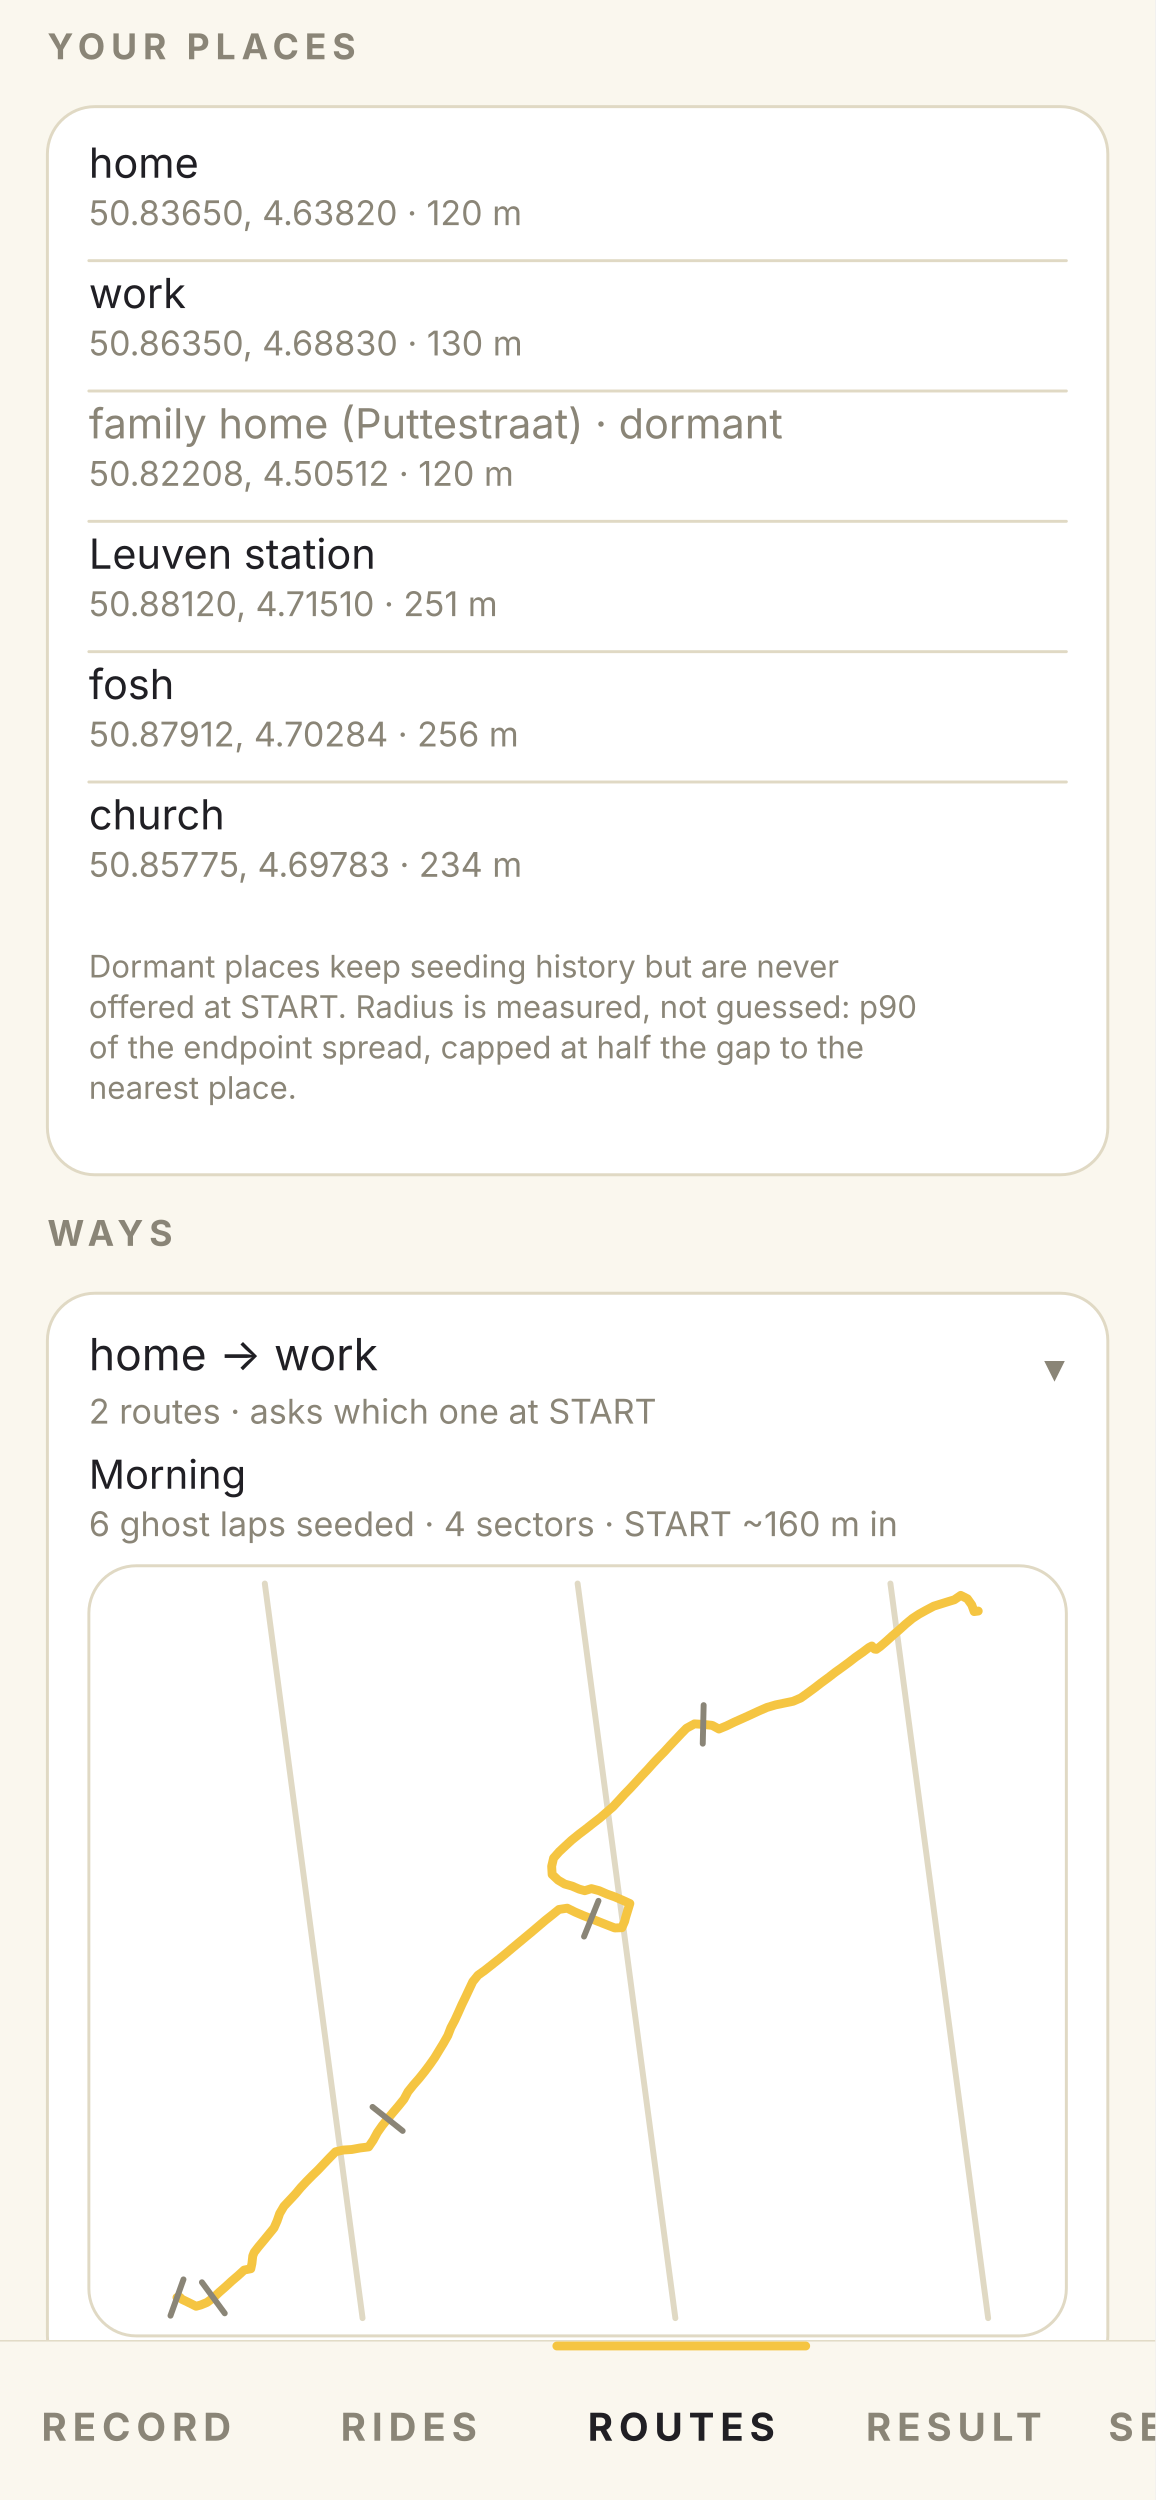
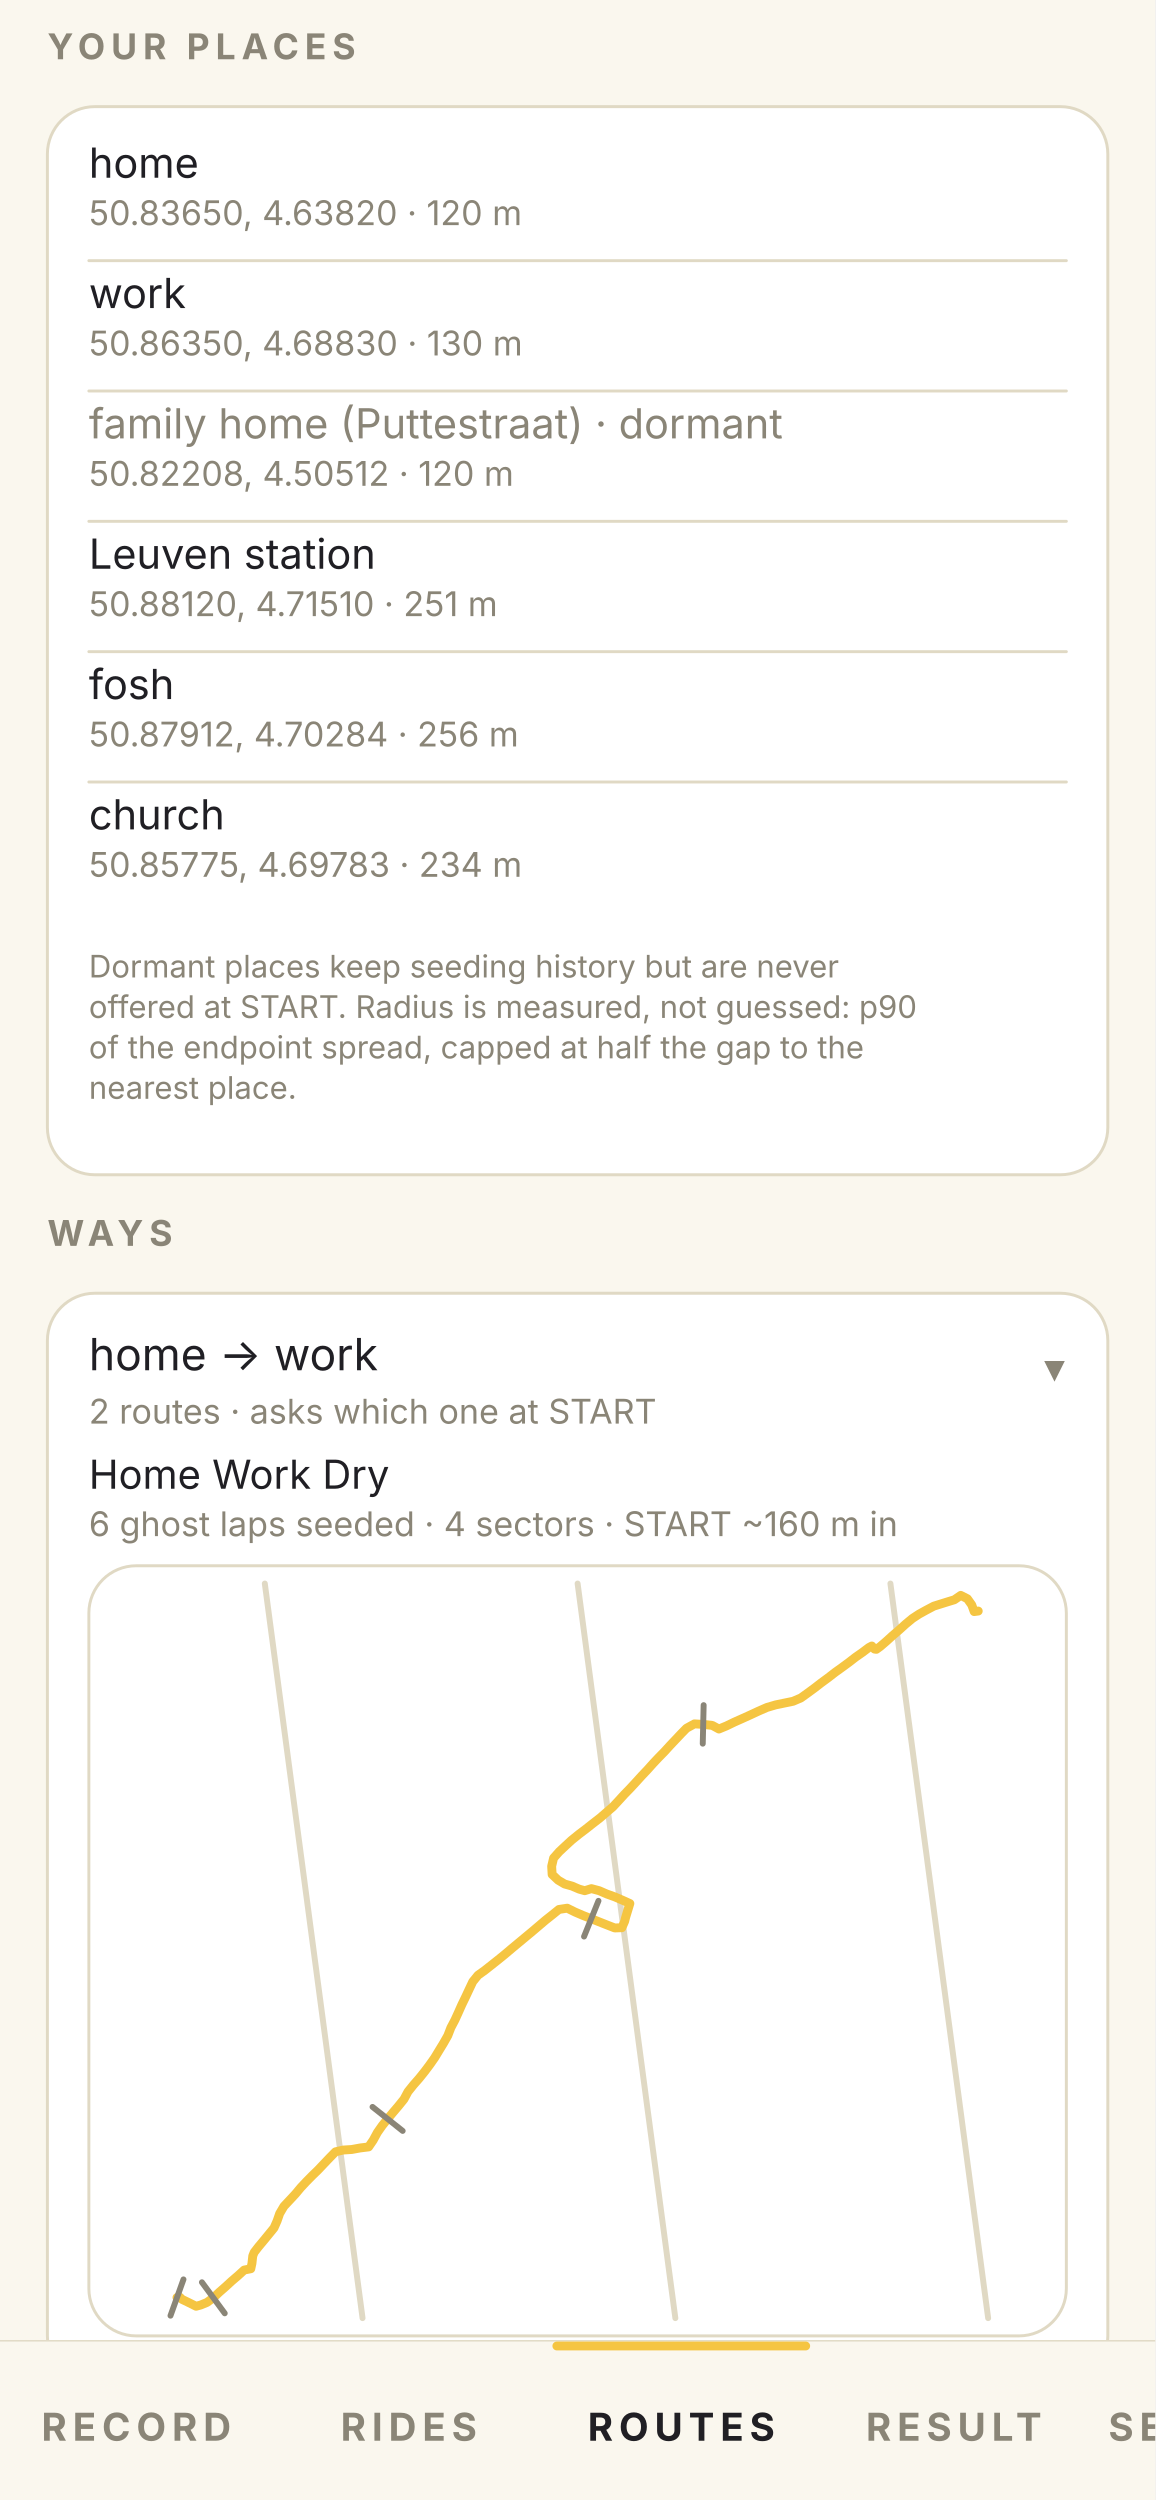
<svg xmlns="http://www.w3.org/2000/svg" viewBox="0 0 390 844" width="390" height="844">
  <defs>
    <clipPath id="tabbar_viewport_clip">
      <rect x="0" y="790" width="390" height="54" />
    </clipPath>
  </defs>
  <g id="bg">
    <rect id="bg_ground" x="0" y="0" width="390" height="844" fill="#FAF7EE" />
  </g>
  <g id="content">
    <rect id="content_way_card_bg" x="16" y="436.6" width="358" height="368" fill="#FFFFFF" stroke="#E0D9C4" stroke-width="1" rx="16" />
    <rect id="content_places_card_bg" x="16" y="36" width="358" height="360.6" fill="#FFFFFF" stroke="#E0D9C4" stroke-width="1" rx="16" />
    <text id="content_places_heading" x="16" y="20" font-family="Inter, 'Segoe UI', system-ui, sans-serif" font-size="12" font-weight="700" fill="#8A8577" text-anchor="start" letter-spacing="2" style="text-transform:uppercase">YOUR PLACES</text>
    <text id="content_places_row_1_label" x="30" y="60" font-family="Inter, 'Segoe UI', system-ui, sans-serif" font-size="14" font-weight="400" fill="#201F24" text-anchor="start">home</text>
    <text id="content_places_row_1_sub" x="30" y="76" font-family="Inter, 'Segoe UI', system-ui, sans-serif" font-size="11.5" font-weight="400" fill="#8A8577" text-anchor="start">50.83650, 4.63820 · 120 m</text>
    <line id="content_places_row_1_divider" x1="30" y1="88" x2="360" y2="88" stroke="#E0D9C4" stroke-width="1" stroke-linecap="round" />
    <text id="content_places_row_2_label" x="30" y="104" font-family="Inter, 'Segoe UI', system-ui, sans-serif" font-size="14" font-weight="400" fill="#201F24" text-anchor="start">work</text>
    <text id="content_places_row_2_sub" x="30" y="120" font-family="Inter, 'Segoe UI', system-ui, sans-serif" font-size="11.5" font-weight="400" fill="#8A8577" text-anchor="start">50.86350, 4.68830 · 130 m</text>
    <line id="content_places_row_2_divider" x1="30" y1="132" x2="360" y2="132" stroke="#E0D9C4" stroke-width="1" stroke-linecap="round" />
    <text id="content_places_row_3_label" x="30" y="148" font-family="Inter, 'Segoe UI', system-ui, sans-serif" font-size="14" font-weight="400" fill="#8A8577" text-anchor="start">family home (Puttestraat)  ·  dormant</text>
    <text id="content_places_row_3_sub" x="30" y="164" font-family="Inter, 'Segoe UI', system-ui, sans-serif" font-size="11.5" font-weight="400" fill="#8A8577" text-anchor="start">50.82208, 4.50512 · 120 m</text>
    <line id="content_places_row_3_divider" x1="30" y1="176" x2="360" y2="176" stroke="#E0D9C4" stroke-width="1" stroke-linecap="round" />
    <text id="content_places_row_4_label" x="30" y="192" font-family="Inter, 'Segoe UI', system-ui, sans-serif" font-size="14" font-weight="400" fill="#201F24" text-anchor="start">Leuven station</text>
    <text id="content_places_row_4_sub" x="30" y="208" font-family="Inter, 'Segoe UI', system-ui, sans-serif" font-size="11.5" font-weight="400" fill="#8A8577" text-anchor="start">50.88120, 4.71510 · 251 m</text>
    <line id="content_places_row_4_divider" x1="30" y1="220" x2="360" y2="220" stroke="#E0D9C4" stroke-width="1" stroke-linecap="round" />
    <text id="content_places_row_5_label" x="30" y="236" font-family="Inter, 'Segoe UI', system-ui, sans-serif" font-size="14" font-weight="400" fill="#201F24" text-anchor="start">fosh</text>
    <text id="content_places_row_5_sub" x="30" y="252" font-family="Inter, 'Segoe UI', system-ui, sans-serif" font-size="11.5" font-weight="400" fill="#8A8577" text-anchor="start">50.87912, 4.70284 · 256 m</text>
    <line id="content_places_row_5_divider" x1="30" y1="264" x2="360" y2="264" stroke="#E0D9C4" stroke-width="1" stroke-linecap="round" />
    <text id="content_places_row_6_label" x="30" y="280" font-family="Inter, 'Segoe UI', system-ui, sans-serif" font-size="14" font-weight="400" fill="#201F24" text-anchor="start">church</text>
    <text id="content_places_row_6_sub" x="30" y="296" font-family="Inter, 'Segoe UI', system-ui, sans-serif" font-size="11.5" font-weight="400" fill="#8A8577" text-anchor="start">50.85775, 4.69783 · 234 m</text>
    <text id="content_places_footnote_l1" x="30" y="330" font-family="Inter, 'Segoe UI', system-ui, sans-serif" font-size="10.5" font-weight="400" fill="#8A8577" text-anchor="start">Dormant places keep seeding history but are never</text>
    <text id="content_places_footnote_l2" x="30" y="343.65" font-family="Inter, 'Segoe UI', system-ui, sans-serif" font-size="10.5" font-weight="400" fill="#8A8577" text-anchor="start">offered at START. Radius is measured, not guessed: p90</text>
    <text id="content_places_footnote_l3" x="30" y="357.3" font-family="Inter, 'Segoe UI', system-ui, sans-serif" font-size="10.5" font-weight="400" fill="#8A8577" text-anchor="start">of the endpoint spread, capped at half the gap to the</text>
    <text id="content_places_footnote_l4" x="30" y="370.95" font-family="Inter, 'Segoe UI', system-ui, sans-serif" font-size="10.5" font-weight="400" fill="#8A8577" text-anchor="start">nearest place.</text>
    <text id="content_ways_heading" x="16" y="420.6" font-family="Inter, 'Segoe UI', system-ui, sans-serif" font-size="12" font-weight="700" fill="#8A8577" text-anchor="start" letter-spacing="2" style="text-transform:uppercase">WAYS</text>
    <text id="content_way_header_label" x="30" y="462.6" font-family="Inter, 'Segoe UI', system-ui, sans-serif" font-size="15" font-weight="400" fill="#201F24" text-anchor="start">home → work</text>
    <text id="content_way_header_sub" x="30" y="480.6" font-family="Inter, 'Segoe UI', system-ui, sans-serif" font-size="11.5" font-weight="400" fill="#8A8577" text-anchor="start">2 routes · asks which one at START</text>
    <text id="content_way_chevron" x="356" y="466.6" font-family="Inter, 'Segoe UI', system-ui, sans-serif" font-size="14" font-weight="400" fill="#8A8577" text-anchor="middle">▾</text>
-     <text id="content_route_entry_label" x="30" y="502.6" font-family="Inter, 'Segoe UI', system-ui, sans-serif" font-size="13.5" font-weight="400" fill="#201F24" text-anchor="start">Morning</text>
+     <text id="content_route_entry_label" x="30" y="502.6" font-family="Inter, 'Segoe UI', system-ui, sans-serif" font-size="13.5" font-weight="400" fill="#201F24" text-anchor="start">Home Work Dry</text>
    <text id="content_route_entry_sub" x="30" y="518.6" font-family="Inter, 'Segoe UI', system-ui, sans-serif" font-size="11.5" font-weight="400" fill="#8A8577" text-anchor="start">6 ghost laps seeded · 4 sectors · START ~160 m in</text>
    <g id="content_route_map">
      <rect id="content_route_map_ground" x="30" y="528.6" width="330" height="260" fill="#FFFFFF" stroke="#E0D9C4" stroke-width="1" rx="16" />
      <line id="content_route_map_street_1" x1="89.4" y1="534.6" x2="122.4" y2="782.6" stroke="#E0D9C4" stroke-width="2" stroke-linecap="round" />
      <line id="content_route_map_street_2" x1="195" y1="534.6" x2="228" y2="782.6" stroke="#E0D9C4" stroke-width="2" stroke-linecap="round" />
      <line id="content_route_map_street_3" x1="300.6" y1="534.6" x2="333.6" y2="782.6" stroke="#E0D9C4" stroke-width="2" stroke-linecap="round" />
      <path id="content_route_map_route_line" d="M59.75 775.65 L60.73 775.56 L61.45 776.26 L63.42 777.21 L66.21 778.6 L67.75 778.17 L69.88 777.3 L72.02 775.74 L74.05 773.83 L76.13 772.01 L78.21 770.1 L80.35 768.27 L82.43 766.37 L84.67 765.93 L85.06 764.11 L85.33 761.59 L85.82 760.38 L87.3 758.47 L89.11 756.3 L90.75 754.3 L92.51 752.14 L93.55 749.79 L94.42 747.28 L95.85 744.85 L97.88 742.68 L99.74 740.68 L101.55 738.51 L103.41 736.52 L105.38 734.52 L107.35 732.61 L109.32 730.53 L111.3 728.45 L113.27 726.45 L115.9 725.85 L118.75 725.67 L121.59 725.15 L124.44 724.8 L125.98 722.55 L127.4 719.94 L129.04 717.6 L130.85 715.35 L132.66 713.18 L134.58 710.92 L136.39 708.67 L137.75 706.15 L139.56 703.89 L141.53 701.64 L143.34 699.38 L145.04 697.12 L146.74 694.7 L148.27 692.18 L149.75 689.75 L151.18 687.23 L152.22 684.54 L153.59 681.94 L154.74 679.42 L155.94 676.73 L157.2 674.13 L158.46 671.44 L159.61 669.01 L161.37 666.84 L163.67 665.19 L165.97 663.37 L168.27 661.55 L170.51 659.73 L172.76 657.82 L175.06 655.91 L177.36 654 L179.66 652.09 L181.91 650.18 L184.15 648.27 L186.45 646.45 L188.7 644.63 L191.49 644.2 L194.12 645.5 L196.75 646.63 L199.6 647.75 L202.23 648.8 L204.86 649.84 L207.54 650.88 L209.95 650.79 L210.89 648.62 L211.21 647.32 L212.64 642.63 L210.17 641.51 L207.54 640.38 L204.86 639.42 L202.29 638.3 L199.66 637.6 L197.41 638.3 L195.55 637.78 L193.08 636.73 L190.62 636.04 L188.43 634.74 L186.4 632.83 L186.24 630.05 L186.89 627.28 L188.81 625.11 L190.95 623.11 L192.92 621.29 L195.49 619.21 L197.79 617.47 L200.09 615.65 L202.56 613.74 L204.86 611.75 L206.89 610.01 L208.75 608.01 L210.72 605.85 L212.75 603.76 L214.67 601.68 L216.64 599.51 L218.61 597.43 L220.47 595.35 L222.44 593.26 L224.31 591.35 L226.28 589.19 L228.09 587.28 L230.06 585.19 L231.76 583.46 L234.44 581.98 L237.4 582.16 L240.47 582.5 L242.71 583.72 L245.23 582.68 L247.92 581.38 L250.66 580.16 L253.34 578.95 L256.13 577.65 L258.93 576.43 L261.89 575.56 L264.79 574.96 L267.75 574.35 L270.38 573.22 L272.68 571.57 L275.03 569.84 L277.28 568.1 L279.64 566.37 L281.88 564.63 L284.18 562.98 L286.54 561.25 L288.78 559.51 L291.14 557.86 L293.33 556.21 L294.32 555.69 L295.25 556.73 L295.85 556.82 L297.16 555.87 L299.19 554.13 L301.38 552.14 L303.52 550.31 L305.71 548.32 L308.01 546.41 L310.26 544.93 L312.61 543.63 L315.24 542.24 L317.98 541.38 L320.23 540.68 L322.2 540.08 L324.34 538.6 L326.58 539.73 L328.06 541.81 L328.88 544.07 L330.25 543.89" fill="none" stroke="#F5C542" stroke-width="3" stroke-linecap="round" stroke-linejoin="round" />
      <line id="content_route_map_gate_tick_1" x1="61.94" y1="769.53" x2="57.56" y2="781.77" stroke="#8A8577" stroke-width="2" stroke-linecap="round" />
      <line id="content_route_map_gate_tick_2" x1="68.17" y1="770.5" x2="75.87" y2="780.97" stroke="#8A8577" stroke-width="2" stroke-linecap="round" />
      <line id="content_route_map_gate_tick_3" x1="125.77" y1="711.3" x2="135.94" y2="719.39" stroke="#8A8577" stroke-width="2" stroke-linecap="round" />
      <line id="content_route_map_gate_tick_4" x1="202.04" y1="641.73" x2="197.17" y2="653.78" stroke="#8A8577" stroke-width="2" stroke-linecap="round" />
      <line id="content_route_map_gate_tick_5" x1="237.55" y1="575.66" x2="237.25" y2="588.66" stroke="#8A8577" stroke-width="2" stroke-linecap="round" />
      <rect id="content_route_map_placeholder_note" x="30" y="528.6" width="0" height="0" />
    </g>
    <text id="content_footer_note_l1" x="16" y="826.6" font-family="Inter, 'Segoe UI', system-ui, sans-serif" font-size="10.5" font-weight="400" fill="#8A8577" text-anchor="start">Route lines are pre-rendered from your own rides, with the</text>
    <text id="content_footer_note_l2" x="16" y="840.25" font-family="Inter, 'Segoe UI', system-ui, sans-serif" font-size="10.5" font-weight="400" fill="#8A8577" text-anchor="start">measured gates marked. Moving a middle gate keeps lap</text>
    <text id="content_footer_note_l3" x="16" y="853.9" font-family="Inter, 'Segoe UI', system-ui, sans-serif" font-size="10.5" font-weight="400" fill="#8A8577" text-anchor="start">history comparable; moving START or FINISH does not.</text>
  </g>
  <g id="tabbar" clip-path="url(#tabbar_viewport_clip)">
    <rect id="tabbar_bg" x="0" y="790" width="390" height="54" fill="#FAF7EE" />
    <line id="tabbar_top_border" x1="0" y1="790" x2="390" y2="790" stroke="#E0D9C4" stroke-width="1" stroke-linecap="round" />
    <text id="tabbar_record_label" x="46" y="824" font-family="Inter, 'Segoe UI', system-ui, sans-serif" font-size="13" font-weight="700" fill="#8A8577" text-anchor="middle" letter-spacing="2" style="text-transform:uppercase">RECORD</text>
    <text id="tabbar_rides_label" x="138" y="824" font-family="Inter, 'Segoe UI', system-ui, sans-serif" font-size="13" font-weight="700" fill="#8A8577" text-anchor="middle" letter-spacing="2" style="text-transform:uppercase">RIDES</text>
    <line id="tabbar_routes_active_bar" x1="188" y1="792" x2="272" y2="792" stroke="#F5C542" stroke-width="3" stroke-linecap="round" />
    <text id="tabbar_routes_label" x="230" y="824" font-family="Inter, 'Segoe UI', system-ui, sans-serif" font-size="13" font-weight="700" fill="#201F24" text-anchor="middle" letter-spacing="2" style="text-transform:uppercase">ROUTES</text>
    <text id="tabbar_result_label" x="322" y="824" font-family="Inter, 'Segoe UI', system-ui, sans-serif" font-size="13" font-weight="700" fill="#8A8577" text-anchor="middle" letter-spacing="2" style="text-transform:uppercase">RESULT</text>
    <text id="tabbar_settings_label" x="414" y="824" font-family="Inter, 'Segoe UI', system-ui, sans-serif" font-size="13" font-weight="700" fill="#8A8577" text-anchor="middle" letter-spacing="2" style="text-transform:uppercase">SETTINGS</text>
    <text id="tabbar_demo_label" x="506" y="824" font-family="Inter, 'Segoe UI', system-ui, sans-serif" font-size="13" font-weight="700" fill="#8A8577" text-anchor="middle" letter-spacing="2" style="text-transform:uppercase">DEMO</text>
  </g>
</svg>
